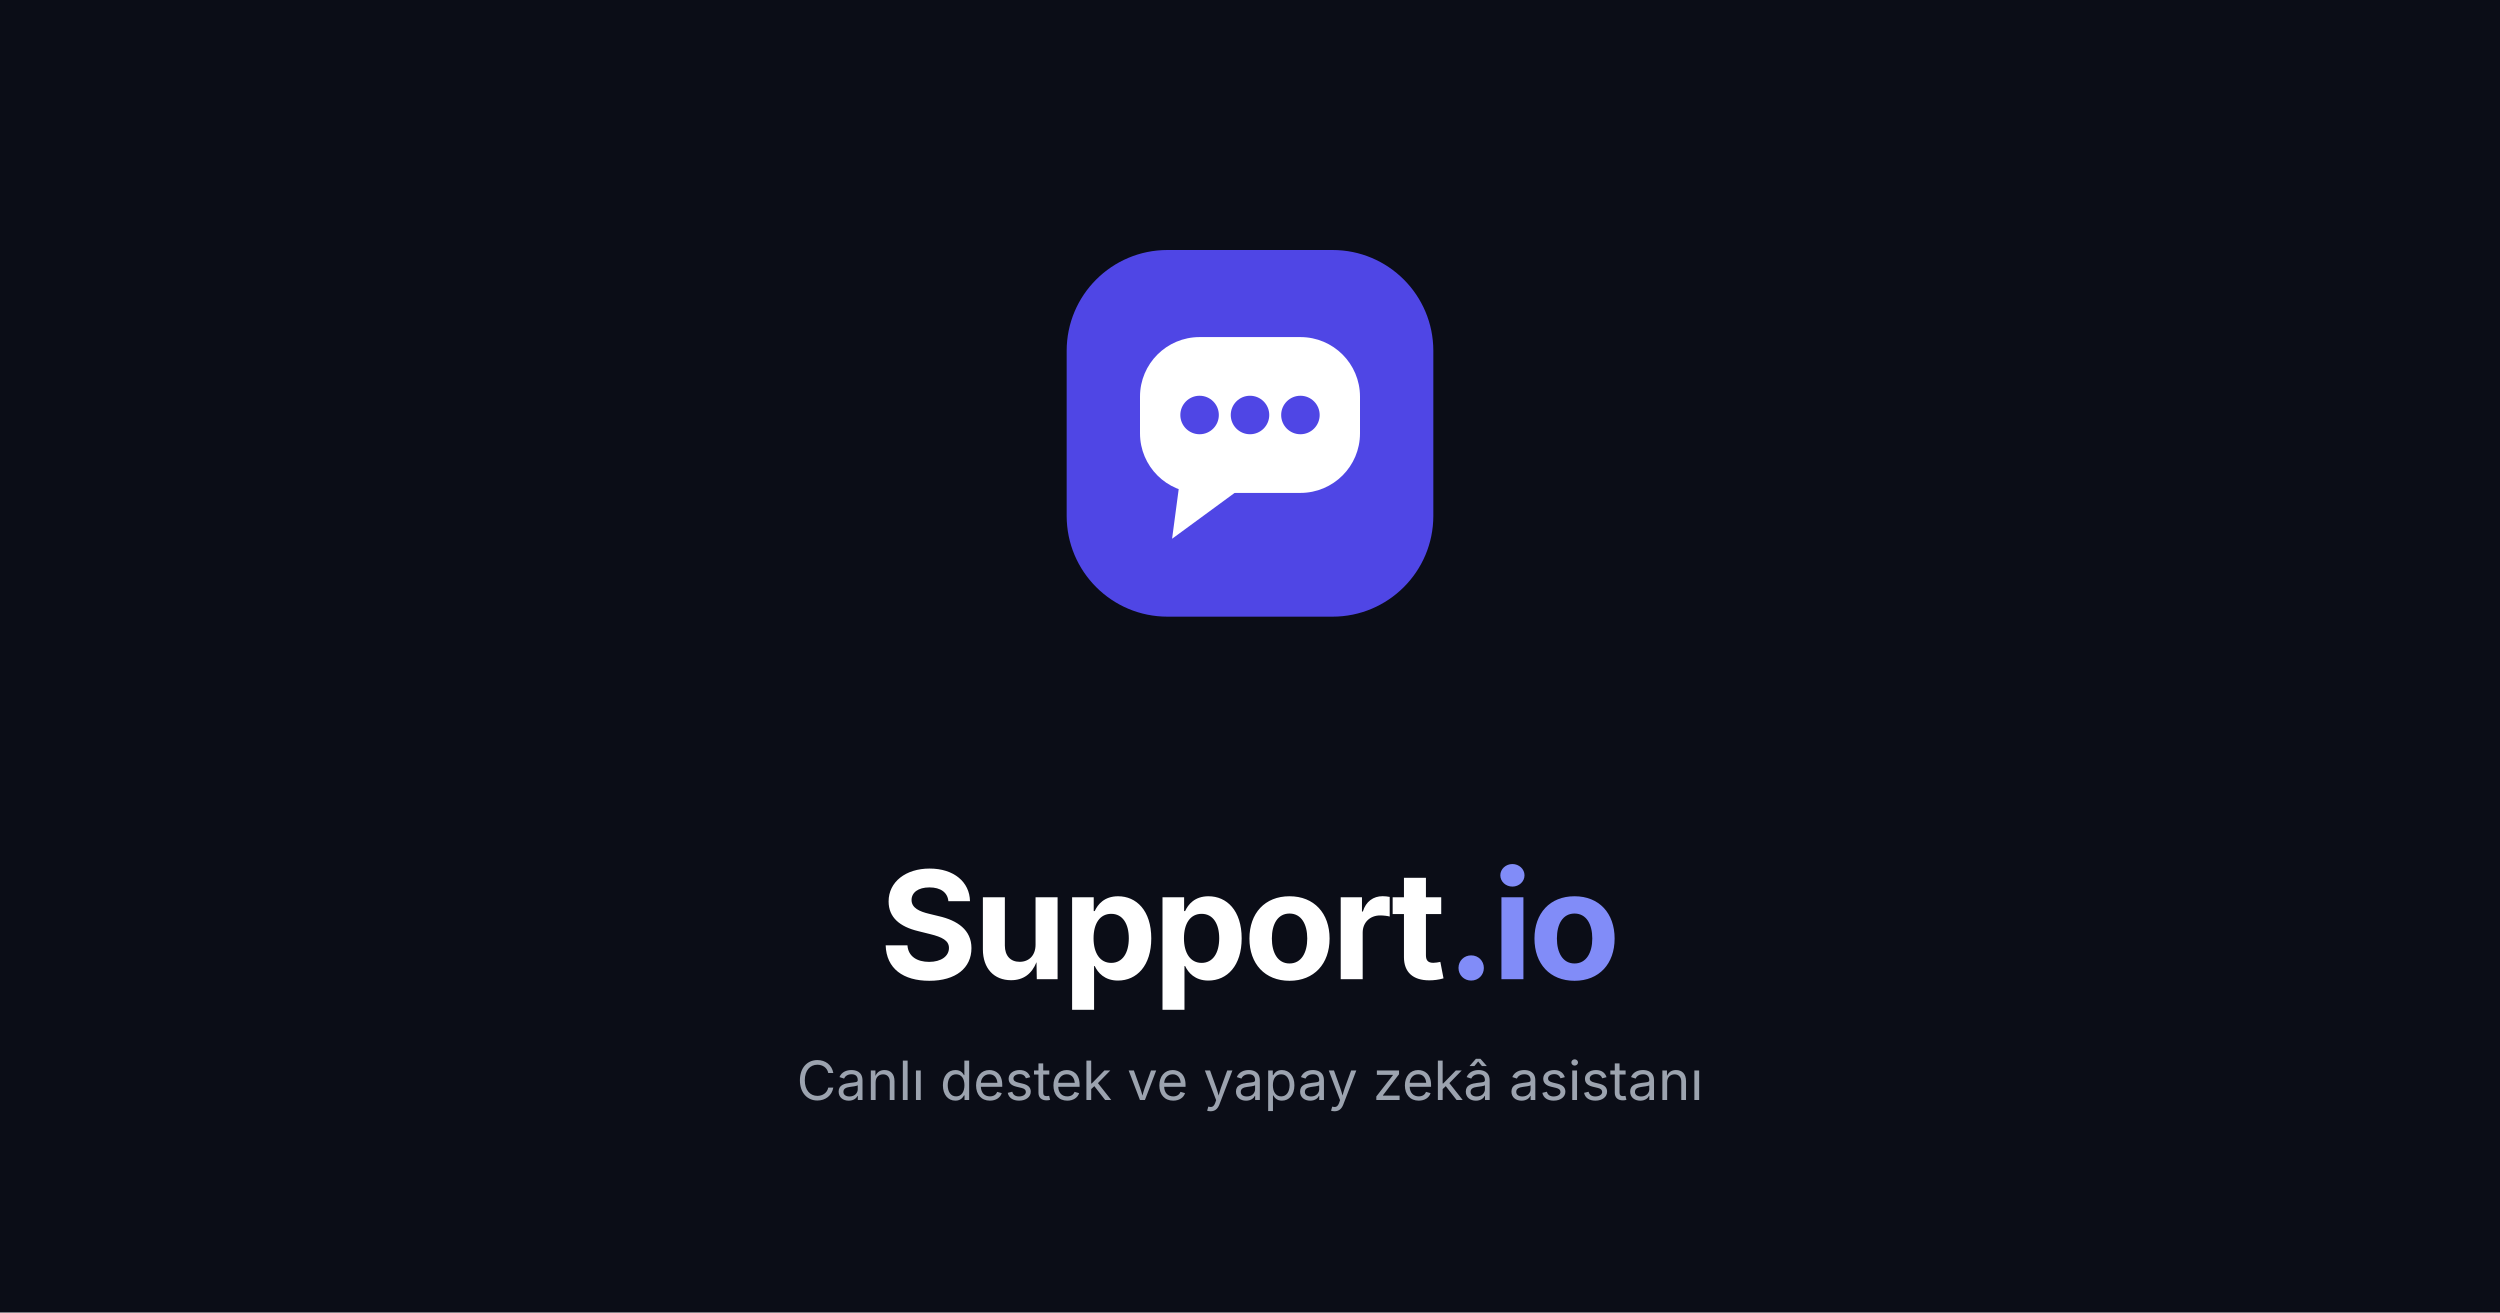
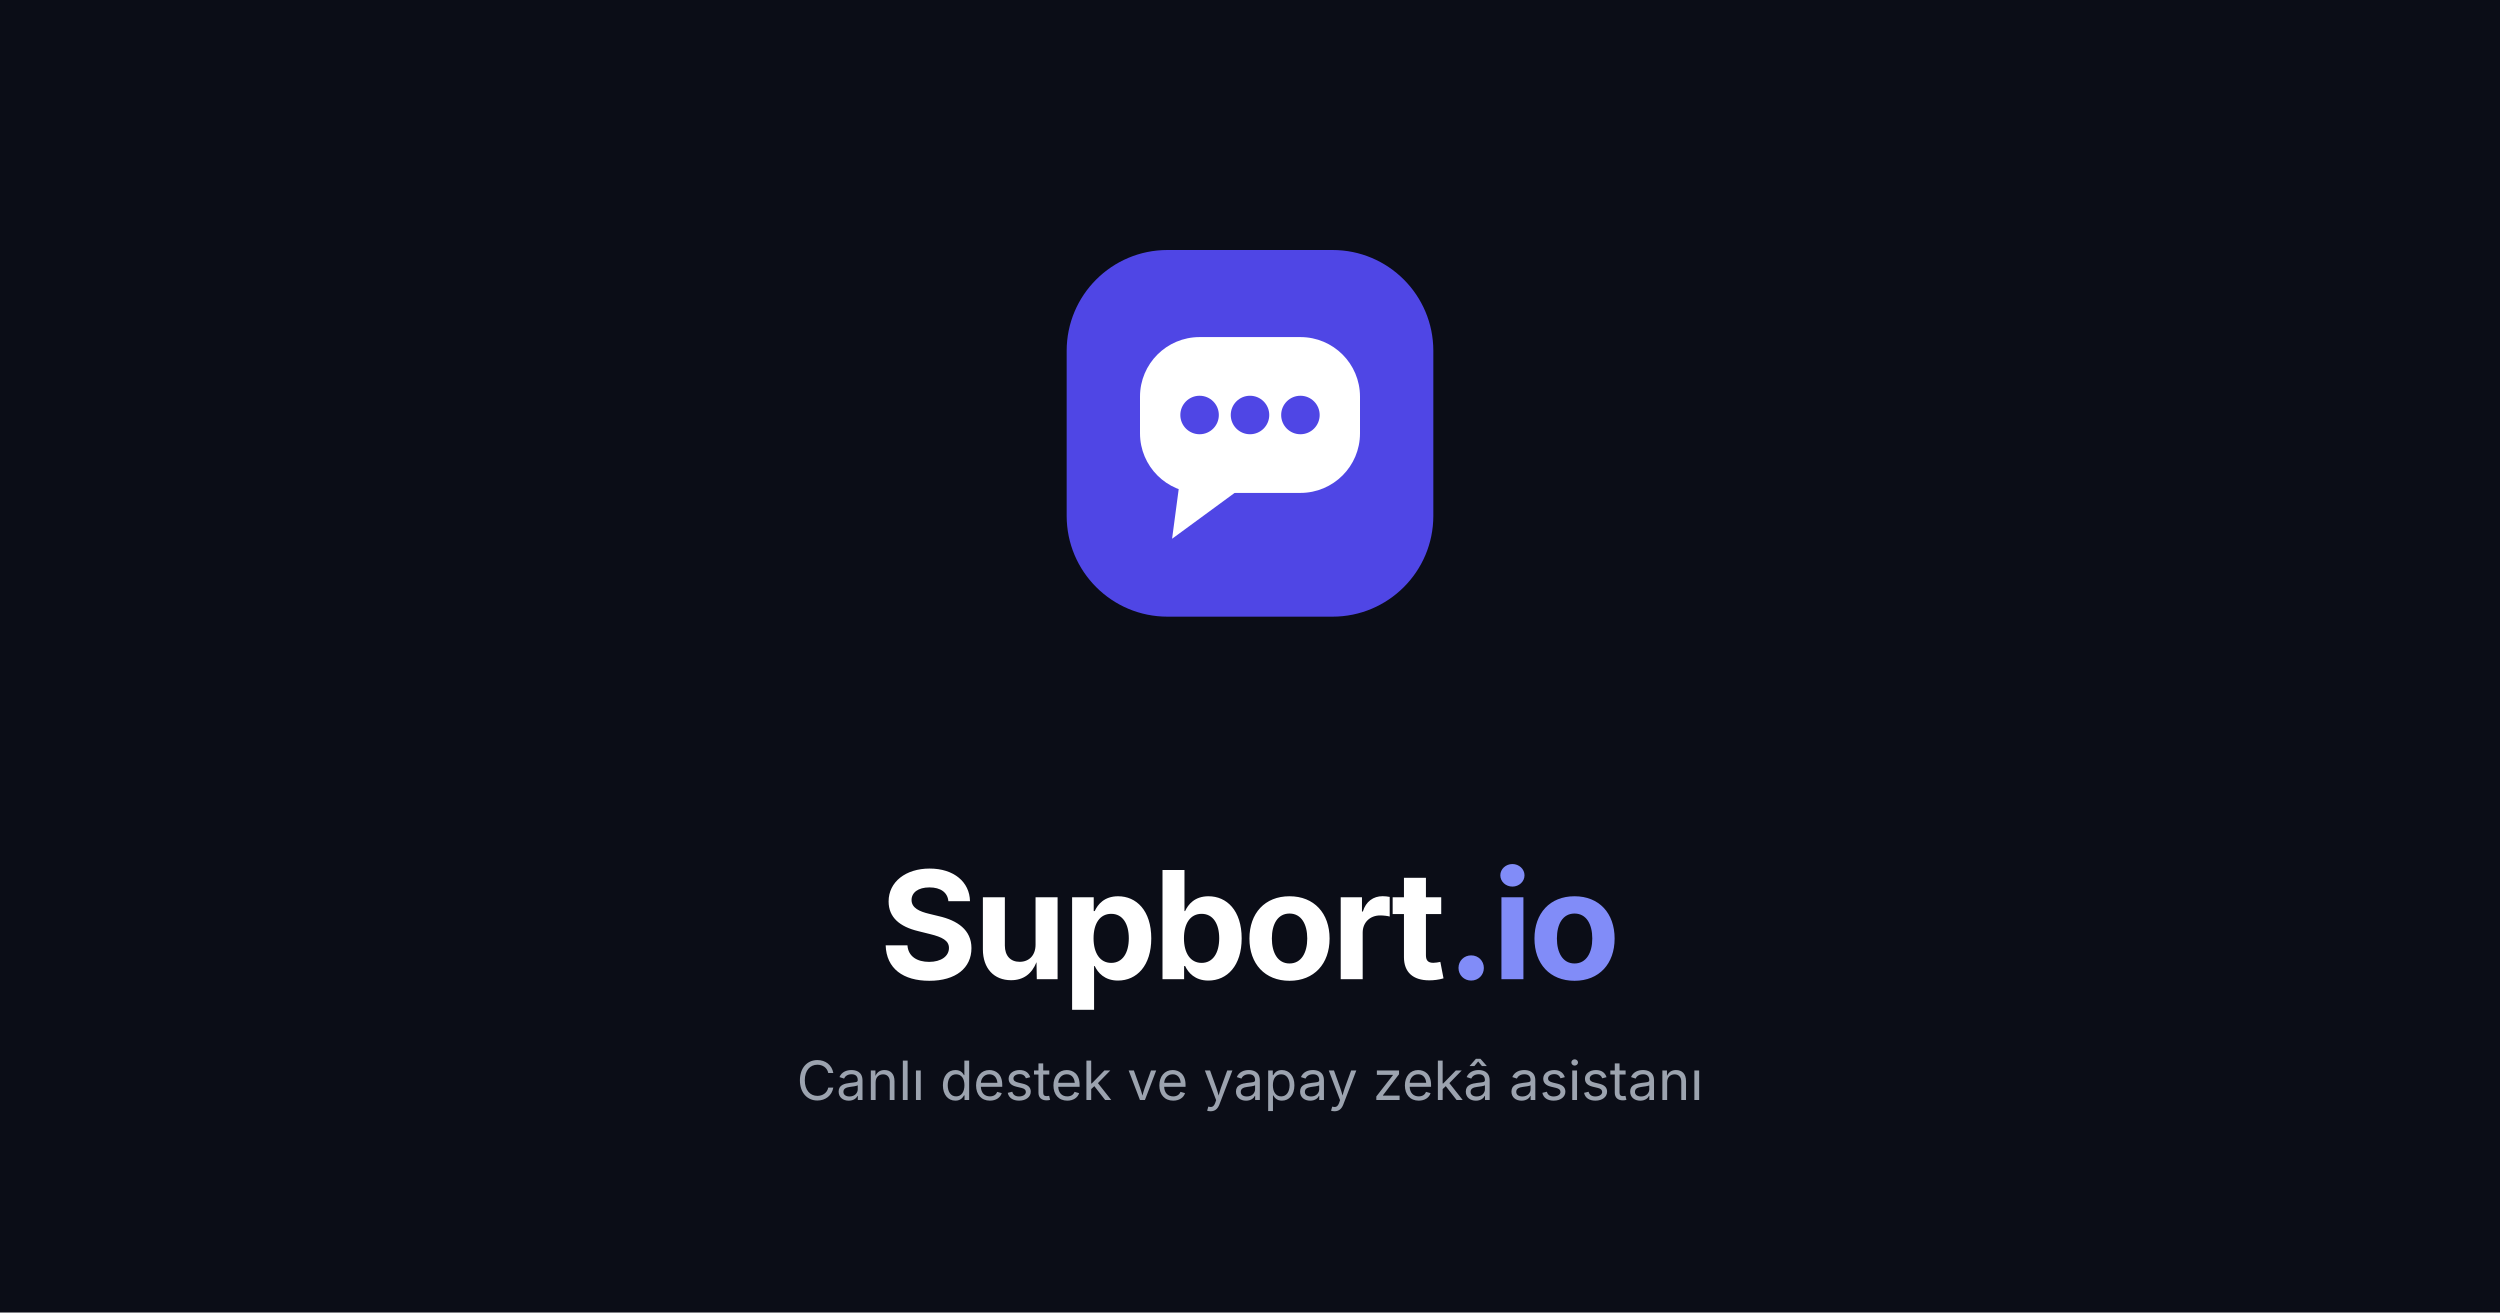
<svg xmlns="http://www.w3.org/2000/svg" viewBox="0 0 1200 630" width="1200" height="630">
  <rect width="1200" height="630" fill="#0B0D17" />
  <g transform="translate(512 120) scale(4.4)">
    <rect width="40" height="40" rx="11" fill="#4F46E5" />
    <rect x="8" y="9.5" width="24" height="17" rx="6.5" fill="#fff" />
    <path d="M12.5 24L11.5 31.5L19 26z" fill="#fff" />
    <circle cx="14.5" cy="18" r="2.1" fill="#4F46E5" />
    <circle cx="20" cy="18" r="2.1" fill="#4F46E5" />
    <circle cx="25.5" cy="18" r="2.1" fill="#4F46E5" />
  </g>
-   <text x="600" y="470" text-anchor="middle" font-family="Inter, -apple-system, BlinkMacSystemFont, 'Segoe UI', sans-serif" font-size="72" font-weight="650" letter-spacing="-2" fill="#fff">Support<tspan fill="#818CF8">.io</tspan>
+   <text x="600" y="470" text-anchor="middle" font-family="Inter, -apple-system, BlinkMacSystemFont, 'Segoe UI', sans-serif" font-size="72" font-weight="650" letter-spacing="-2" fill="#fff">Supbort<tspan fill="#818CF8">.io</tspan>
  </text>
  <text x="600" y="528" text-anchor="middle" font-family="Inter, -apple-system, BlinkMacSystemFont, 'Segoe UI', sans-serif" font-size="26" font-weight="400" fill="#9CA3AF">Canlı destek ve yapay zekâ asistanı</text>
</svg>
